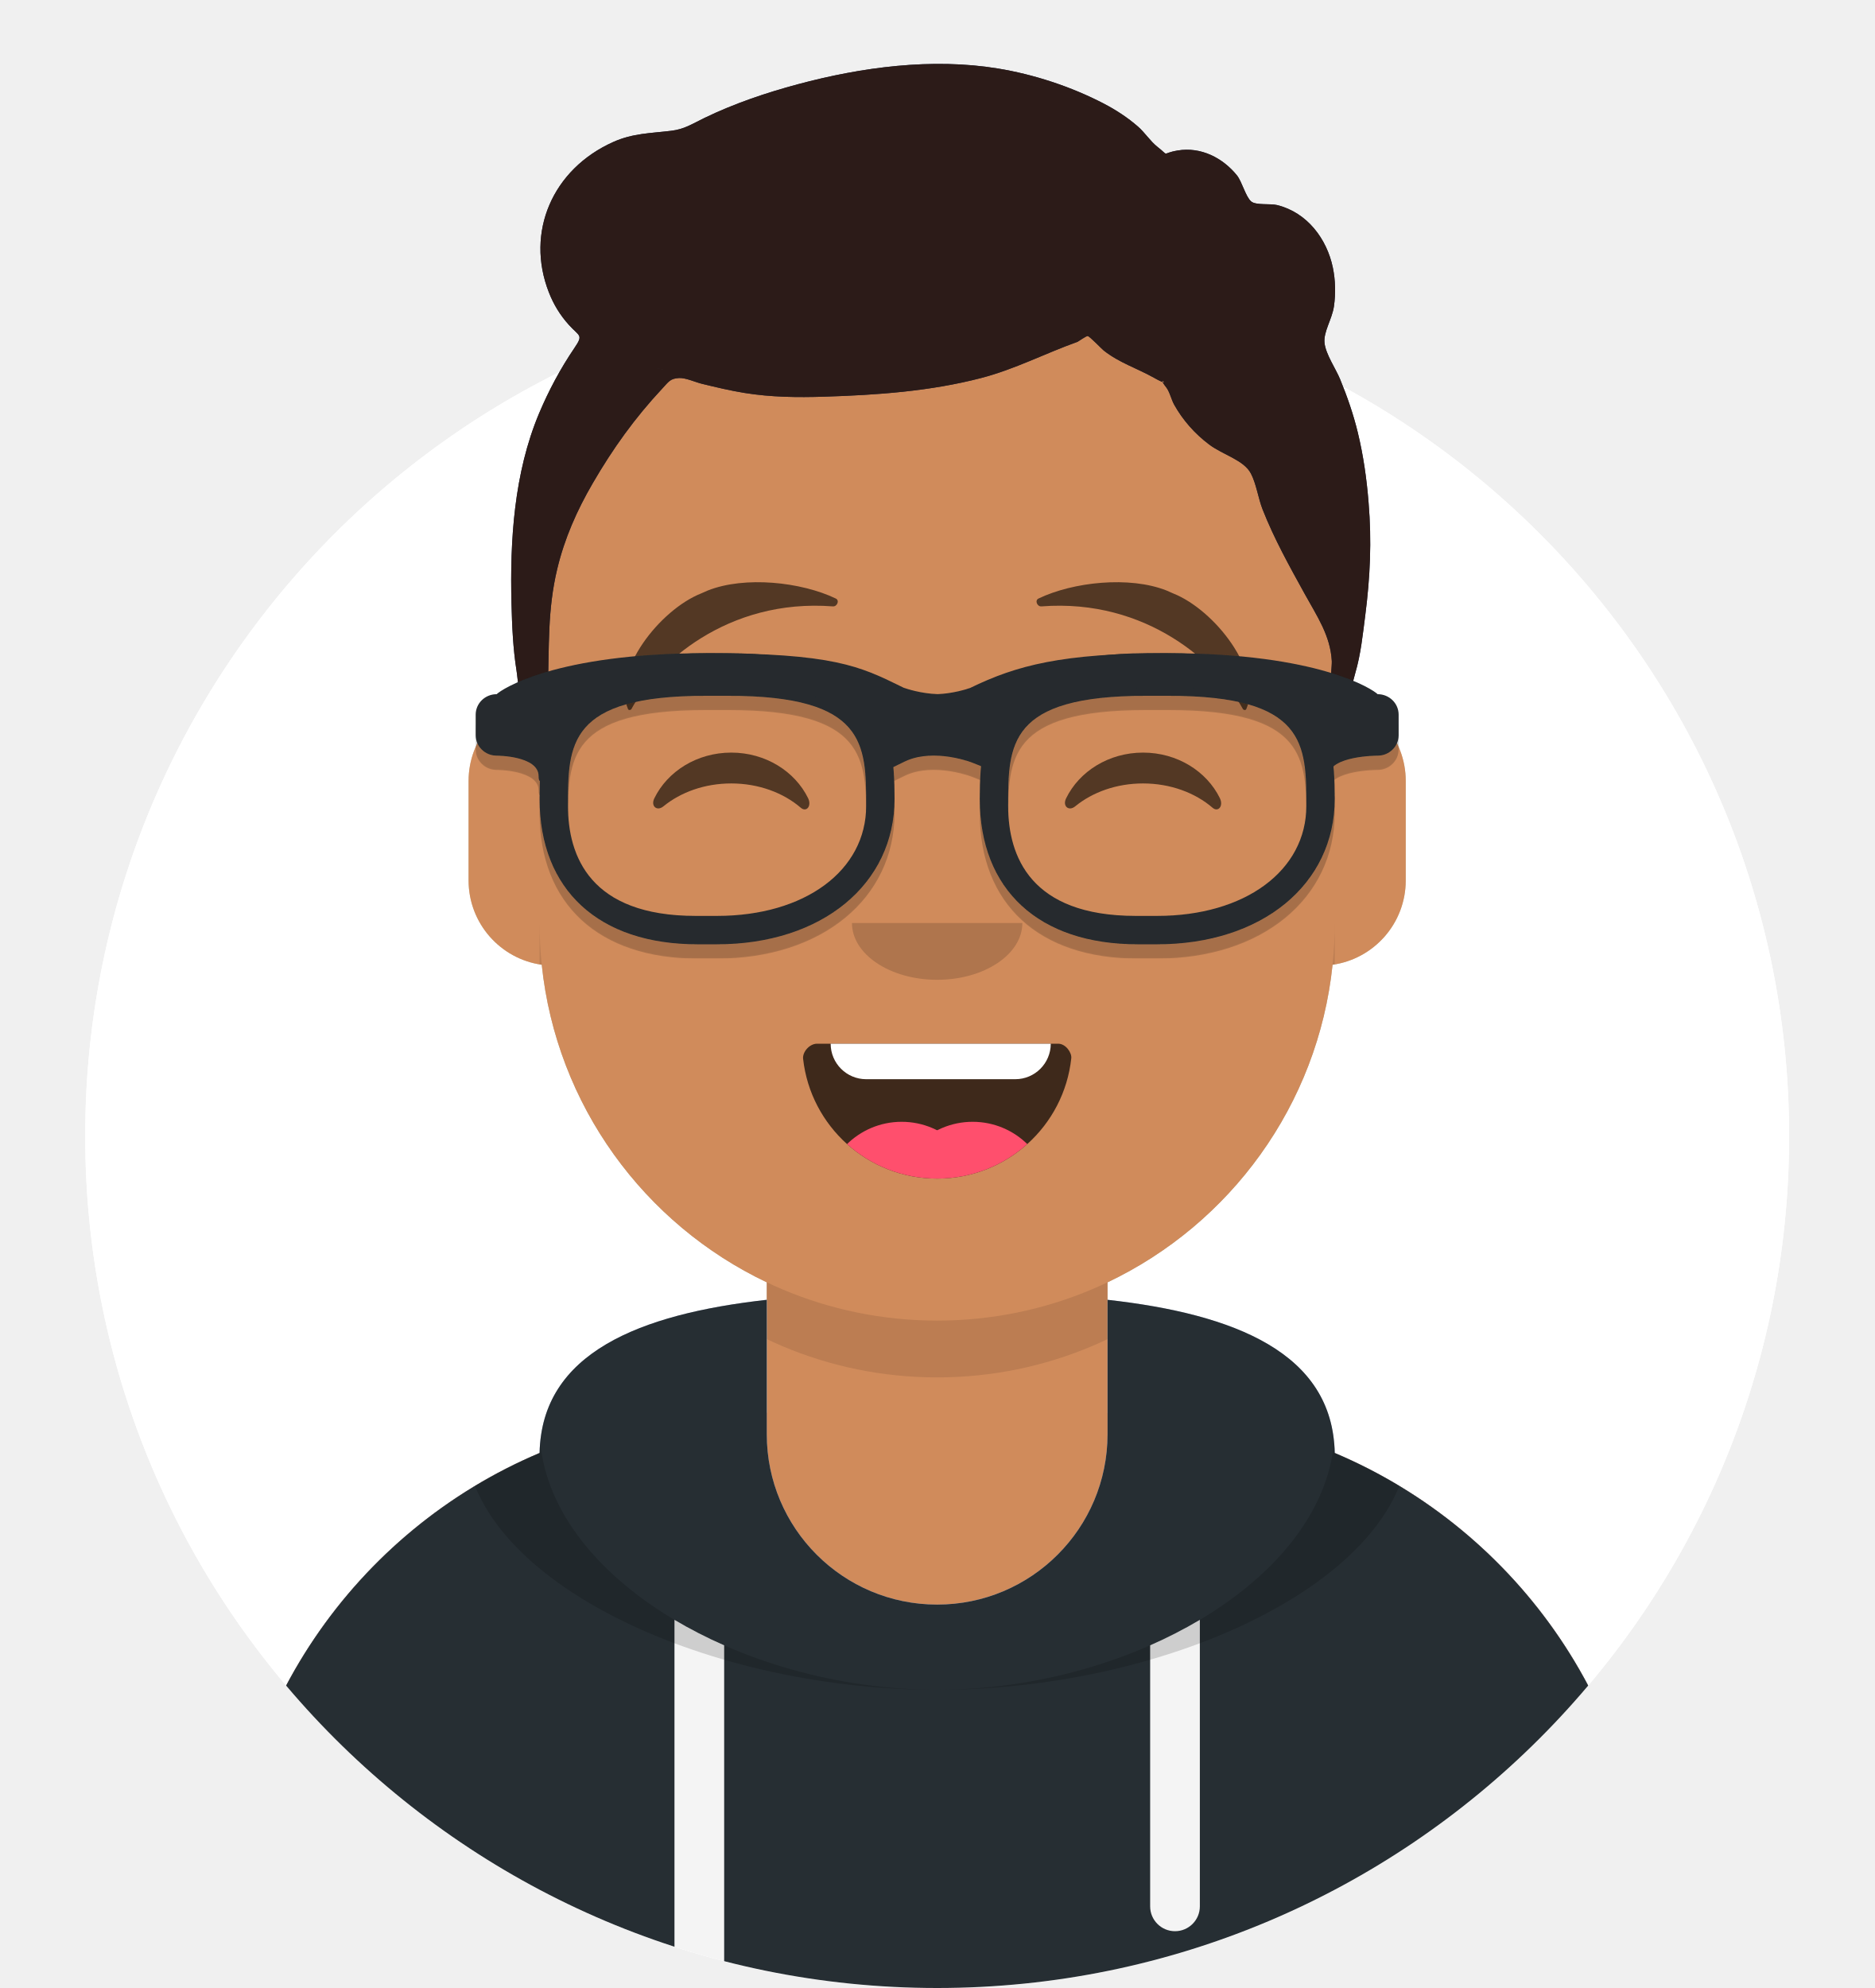
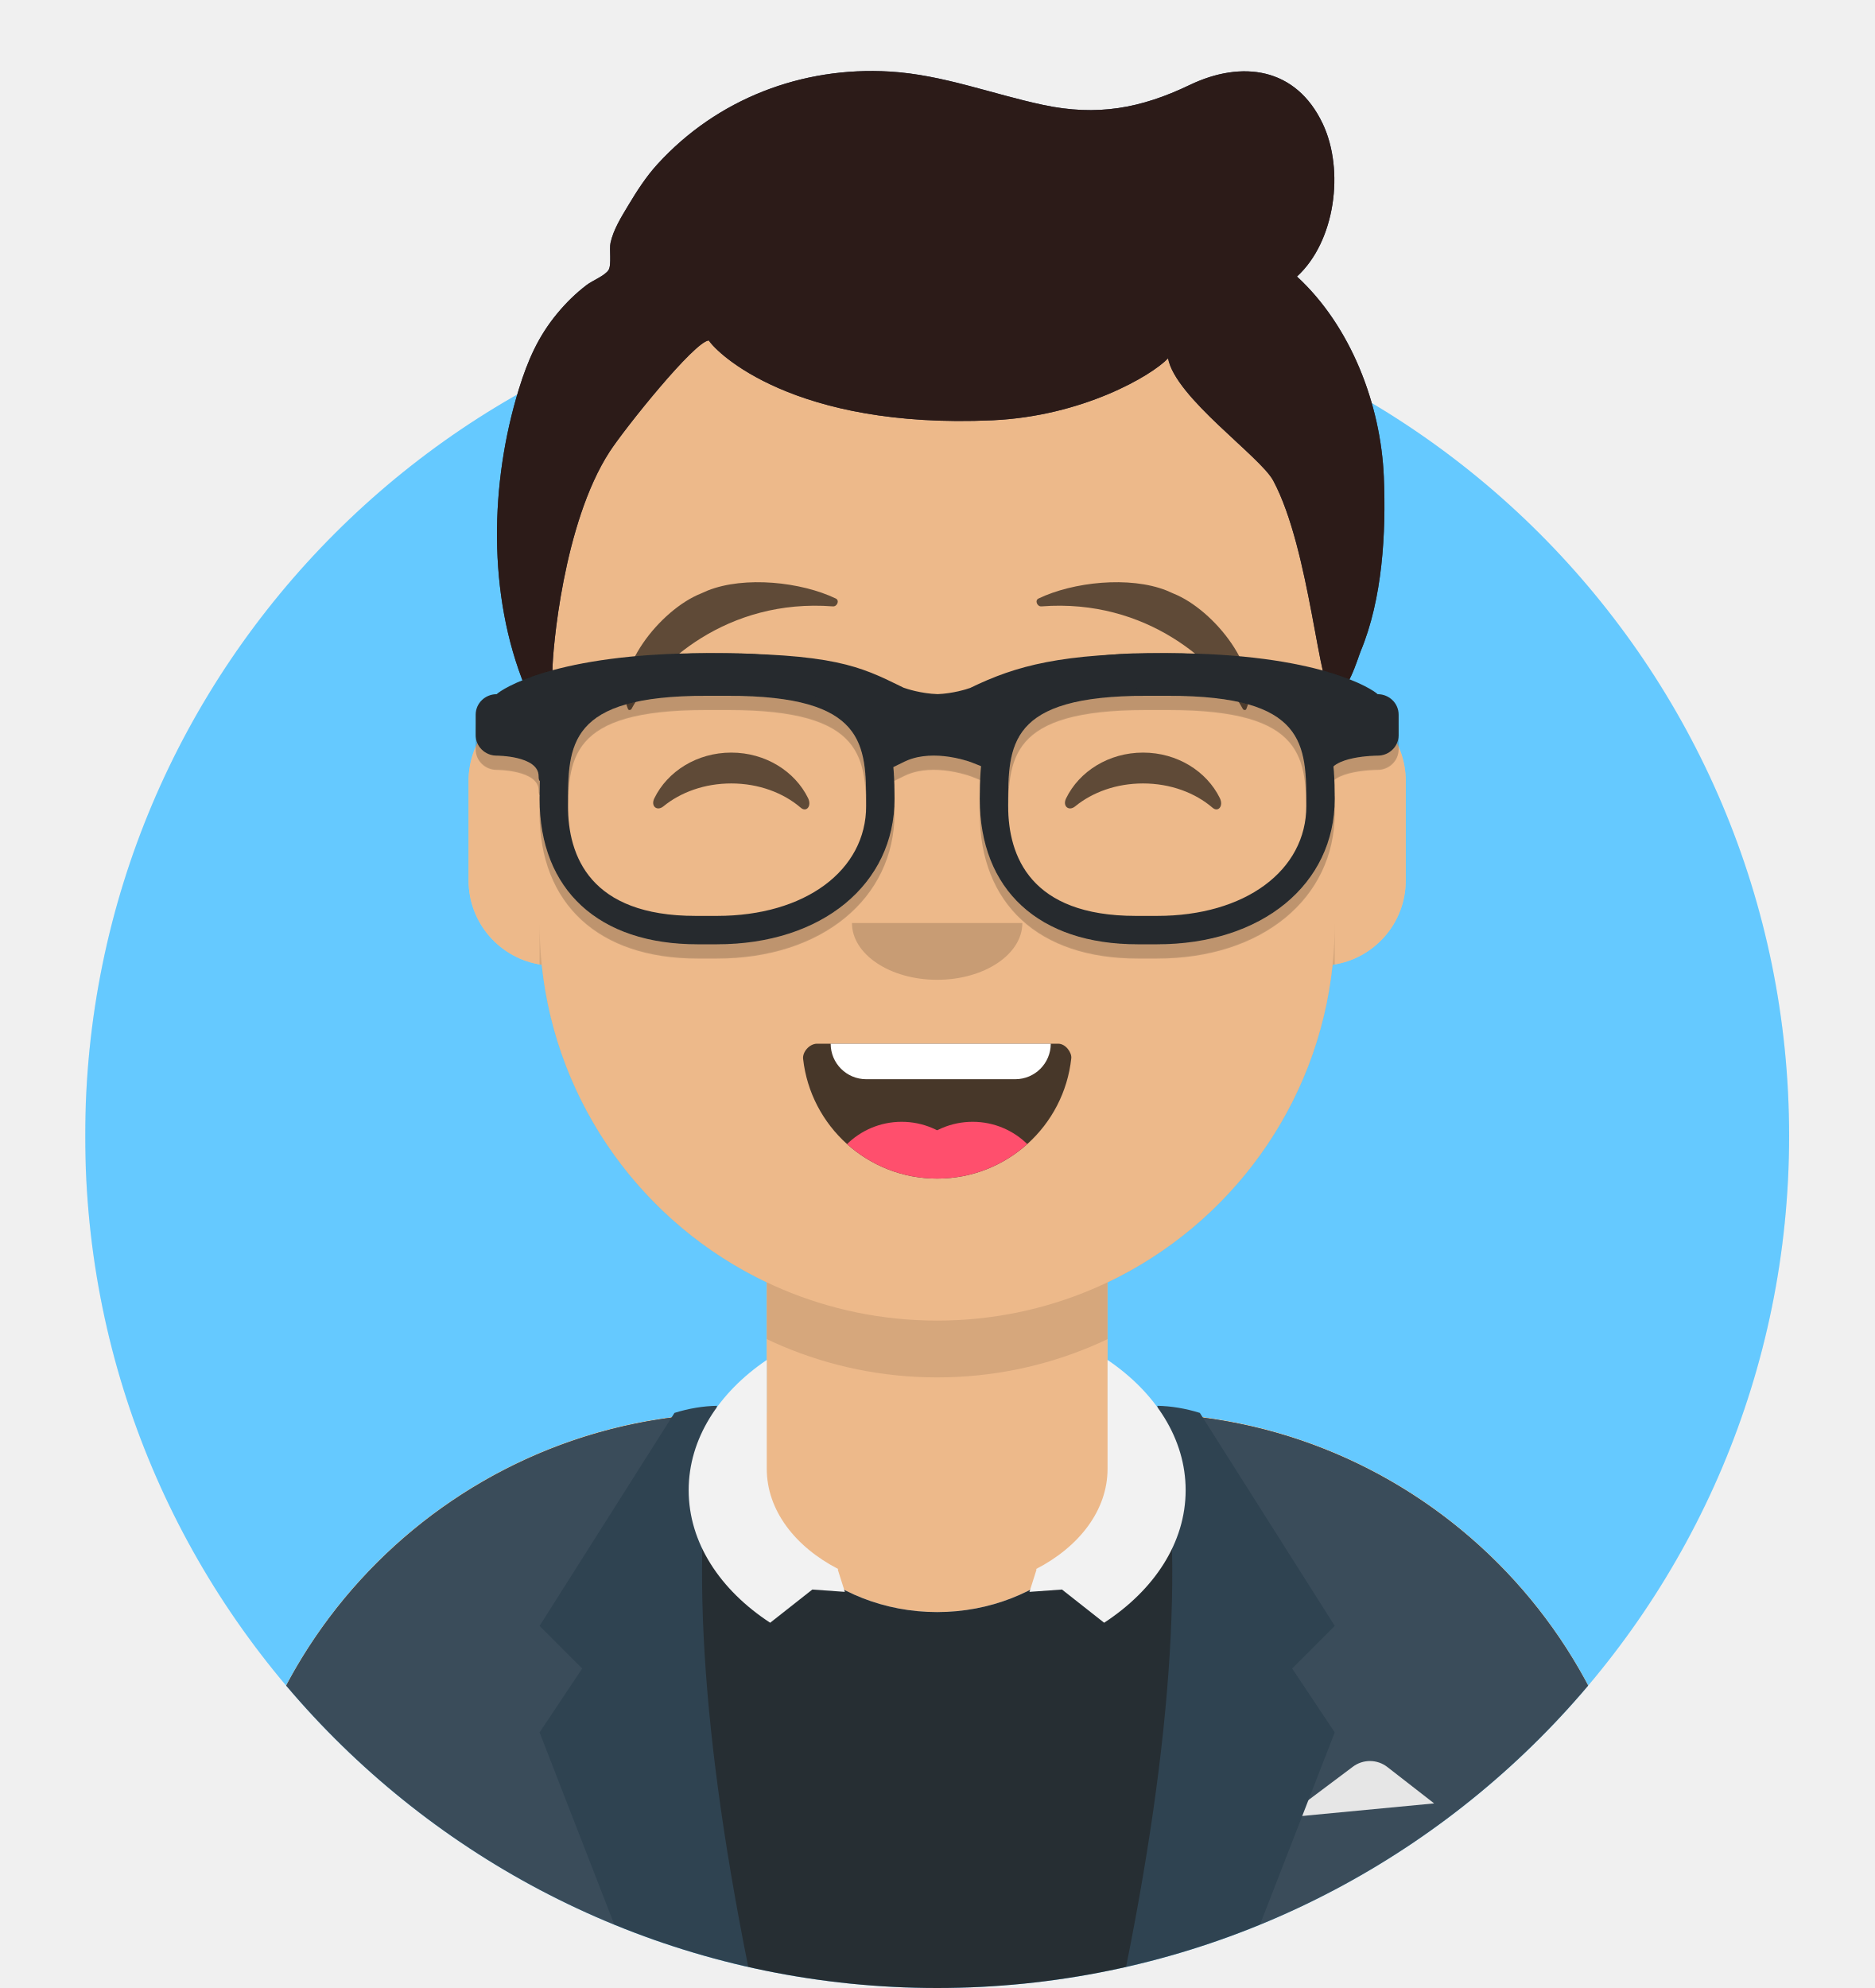
- <svg xmlns="http://www.w3.org/2000/svg" xmlns:xlink="http://www.w3.org/1999/xlink" width="264px" height="280px" viewBox="0 0 264 280" version="1.1" id="svg129">
-   <defs id="defs7">
-     <circle id="path-1" cx="120" cy="120" r="120" />
-     <path d="M12,160 C12,226.274 65.726,280 132,280 C198.274,280 252,226.274 252,160 L264,160 L264,-1.42108547e-14 L-3.19744231e-14,-1.42108547e-14 L-3.19744231e-14,160 L12,160 Z" id="path-3" />
-     <path d="M124,144.611 L124,163 L128,163 L128,163 C167.765,163 200,195.235 200,235 L200,244 L0,244 L0,235 C-4.86974701e-15,195.235 32.235,163 72,163 L72,163 L76,163 L76,144.611 C58.763,136.422 46.372,119.687 44.305,99.881 C38.48,99.058 34,94.052 34,88 L34,74 C34,68.054 38.325,63.118 44,62.166 L44,56 L44,56 C44,25.072 69.072,5.68137151e-15 100,0 L100,0 L100,0 C130.928,-5.68137151e-15 156,25.072 156,56 L156,62.166 C161.675,63.118 166,68.054 166,74 L166,88 C166,94.052 161.52,99.058 155.695,99.881 C153.628,119.687 141.237,136.422 124,144.611 Z" id="path-5" />
+ <svg xmlns="http://www.w3.org/2000/svg" xmlns:xlink="http://www.w3.org/1999/xlink" width="264px" height="280px" viewBox="0 0 264 280" version="1.1">
+   <defs>
+     <circle id="react-path-1" cx="120" cy="120" r="120" />
+     <path d="M12,160 C12,226.274 65.726,280 132,280 C198.274,280 252,226.274 252,160 L264,160 L264,-1.42108547e-14 L-3.19744231e-14,-1.42108547e-14 L-3.19744231e-14,160 L12,160 Z" id="react-path-2" />
+     <path d="M124,144.611 L124,163 L128,163 L128,163 C167.765,163 200,195.235 200,235 L200,244 L0,244 L0,235 C-4.86974701e-15,195.235 32.235,163 72,163 L72,163 L76,163 L76,144.611 C58.763,136.422 46.372,119.687 44.305,99.881 C38.48,99.058 34,94.052 34,88 L34,74 C34,68.054 38.325,63.118 44,62.166 L44,56 L44,56 C44,25.072 69.072,5.68137151e-15 100,0 L100,0 L100,0 C130.928,-5.68137151e-15 156,25.072 156,56 L156,62.166 C161.675,63.118 166,68.054 166,74 L166,88 C166,94.052 161.52,99.058 155.695,99.881 C153.628,119.687 141.237,136.422 124,144.611 Z" id="react-path-3" />
  </defs>
-   <g id="g127" stroke="none" stroke-width="1" fill="none" fill-rule="evenodd">
+   <g id="Avataaar" stroke="none" stroke-width="1" fill="none" fill-rule="evenodd">
    <g transform="translate(-825, -1100)" id="Avataaar/Circle">
-       <g transform="translate(825, 1100)" id="g124">
-         <g id="Circle" stroke-width="1" fill-rule="evenodd" transform="translate(12, 40)" style="fill:#ffffff;fill-opacity:1">
-           <mask id="mask-2" fill="white">
-             <use xlink:href="#path-1" id="use9" />
+       <g transform="translate(825, 1100)">
+         <g id="Circle" stroke-width="1" fill-rule="evenodd" transform="translate(12, 40)">
+           <mask id="react-mask-4" fill="white">
+             <use xlink:href="#react-path-1" />
          </mask>
-           <use id="Circle-Background" fill="#E6E6E6" xlink:href="#path-1" style="fill:#ffffff;fill-opacity:1" />
-           <g id="Color/Palette/Blue-01" mask="url(#mask-2)" fill="#65C9FF" style="fill:#ffffff;fill-opacity:1">
-             <rect id="🖍Color" x="0" y="0" width="240" height="240" style="fill:#ffffff;fill-opacity:1" />
+           <use id="Circle-Background" fill="#E6E6E6" xlink:href="#react-path-1" />
+           <g id="Color/Palette/Blue-01" mask="url(#react-mask-4)" fill="#65C9FF">
+             <rect id="🖍Color" x="0" y="0" width="240" height="240" />
          </g>
        </g>
-         <mask id="mask-4" fill="white">
-           <use xlink:href="#path-3" id="use16" />
+         <mask id="react-mask-5" fill="white">
+           <use xlink:href="#react-path-2" />
        </mask>
        <g id="Mask" />
-         <g id="Avataaar" stroke-width="1" fill-rule="evenodd" mask="url(#mask-4)">
+         <g id="Avataaar" stroke-width="1" fill-rule="evenodd" mask="url(#react-mask-5)">
          <g id="Body" transform="translate(32, 36)">
-             <mask id="mask-6" fill="white">
-               <use xlink:href="#path-5" id="use20" />
+             <mask id="react-mask-6" fill="white">
+               <use xlink:href="#react-path-3" />
            </mask>
-             <use fill="#D0C6AC" xlink:href="#path-5" id="use23" />
-             <g id="Skin/👶🏽-03-Brown" mask="url(#mask-6)" fill="#D08B5B">
-               <g transform="translate(-32, 0)" id="Color">
-                 <rect x="0" y="0" width="264" height="244" id="rect25" />
+             <use fill="#D0C6AC" xlink:href="#react-path-3" />
+             <g id="Skin/👶🏽-03-Brown" mask="url(#react-mask-6)" fill="#EDB98A">
+               <g transform="translate(0, 0)" id="Color">
+                 <rect x="0" y="0" width="264" height="280" />
              </g>
            </g>
-             <path d="M156,79 L156,102 C156,132.928 130.928,158 100,158 C69.072,158 44,132.928 44,102 L44,79 L44,94 C44,124.928 69.072,150 100,150 C130.928,150 156,124.928 156,94 L156,79 Z" id="Neck-Shadow" fill-opacity="0.1" fill="#000000" mask="url(#mask-6)" />
+             <path d="M156,79 L156,102 C156,132.928 130.928,158 100,158 C69.072,158 44,132.928 44,102 L44,79 L44,94 C44,124.928 69.072,150 100,150 C130.928,150 156,124.928 156,94 L156,79 Z" id="Neck-Shadow" fill-opacity="0.1" fill="#000000" mask="url(#react-mask-6)" />
          </g>
-           <g id="Clothing/Hoodie" transform="translate(0, 170)">
-             <defs id="defs32">
-               <path d="M108,13.071 C90.081,15.076 76.28,20.552 76.004,34.645 C50.146,45.568 32,71.165 32,100.999 L32,100.999 L32,110 L232,110 L232,100.999 C232,71.165 213.854,45.568 187.996,34.645 C187.72,20.552 173.919,15.076 156,13.071 L156,32 L156,32 C156,45.255 145.255,56 132,56 L132,56 C118.745,56 108,45.255 108,32 L108,13.071 Z" id="react-path-169" />
+           <g id="Clothing/Blazer-+-Sweater" transform="translate(0, 170)">
+             <defs>
+               <path d="M105.192,29.052 L104,29.052 L104,29.052 C64.235,29.052 32,61.287 32,101.052 L32,110 L232,110 L232,101.052 C232,61.287 199.765,29.052 160,29.052 L160,29.052 L158.808,29.052 C158.935,30.035 159,31.036 159,32.052 C159,45.859 146.912,57.052 132,57.052 C117.088,57.052 105,45.859 105,32.052 C105,31.036 105.065,30.035 105.192,29.052 Z" id="react-path-1289" />
            </defs>
-             <mask id="react-mask-170" fill="white">
-               <use xlink:href="#react-path-169" id="use34" />
+             <mask id="react-mask-1290" fill="white">
+               <use xlink:href="#react-path-1289" />
            </mask>
-             <use id="Hoodie" fill="#B7C1DB" fill-rule="evenodd" xlink:href="#react-path-169" />
-             <g id="Color/Palette/Gray-01" mask="url(#react-mask-170)" fill-rule="evenodd" fill="#262E33">
-               <rect id="rect38" x="0" y="0" width="264" height="110" />
+             <use id="Clothes" fill="#E6E6E6" fill-rule="evenodd" xlink:href="#react-path-1289" />
+             <g id="Color/Palette/Black" mask="url(#react-mask-1290)" fill-rule="evenodd" fill="#262E33">
+               <rect id="🖍Color" x="0" y="0" width="264" height="110" />
            </g>
-             <path d="M102,61.739 L102,110 L95,110 L95,58.15 C97.204,59.46 99.547,60.661 102,61.739 Z M169,58.15 L169,98.5 C169,100.433 167.433,102 165.5,102 C163.567,102 162,100.433 162,98.5 L162,61.739 C164.453,60.661 166.796,59.46 169,58.15 Z" id="Straps" fill="#F4F4F4" fill-rule="evenodd" mask="url(#react-mask-170)" />
-             <path d="M90.96,12.724 C75.909,15.571 65.5,21.243 65.5,32.308 C65.5,52.02 98.538,68 132,68 C165.462,68 198.5,52.02 198.5,32.308 C198.5,21.243 188.091,15.571 173.04,12.724 C182.125,16.074 188,21.706 188,31.077 C188,51.469 160.179,68 132,68 C103.821,68 76,51.469 76,31.077 C76,21.706 81.875,16.074 90.96,12.724 Z" id="Shadow" fill-opacity="0.16" fill="#000000" fill-rule="evenodd" mask="url(#react-mask-170)" />
+             <g id="Blazer" stroke-width="1" fill-rule="evenodd" transform="translate(32, 28)">
+               <path d="M68.785,1.122 C30.512,2.804 1.24427139e-14,34.365 0,73.052 L0,82 L69.362,82 C65.961,69.92 64,55.709 64,40.5 C64,26.173 65.74,12.731 68.785,1.122 Z M131.638,82 L200,82 L200,73.052 C200,34.707 170.025,3.363 132.229,1.174 C135.265,12.771 137,26.194 137,40.5 C137,55.709 135.039,69.92 131.638,82 Z" id="Saco" fill="#3A4C5A" />
+               <path d="M149,58 L158.556,50.833 L158.556,50.833 C159.999,49.751 161.988,49.768 163.412,50.876 L170,56 L149,58 Z" id="Pocket-hanky" fill="#E6E6E6" />
+               <path d="M69,1.13686838e-13 C65,19.333 66.667,46.667 74,82 L58,82 L44,46 L50,37 L44,31 L63,1 C65.028,0.369 67.028,0.036 69,1.13686838e-13 Z" id="Wing" fill="#2F4351" />
+               <path d="M151,1.13686838e-13 C147,19.333 148.667,46.667 156,82 L140,82 L126,46 L132,37 L126,31 L145,1 C147.028,0.369 149.028,0.036 151,1.13686838e-13 Z" id="Wing" fill="#2F4351" transform="translate(141, 41) scale(-1, 1) translate(-141, -41) " />
+             </g>
+             <path d="M156,21.539 C162.772,26.136 167,32.656 167,39.888 C167,47.289 162.572,53.945 155.52,58.556 L149.579,53.876 L145,54.208 L146,51.057 L145.922,50.996 C152.022,47.853 156,42.7 156,36.877 L156,21.539 Z M108,21.539 C101.228,26.136 97,32.656 97,39.888 C97,47.289 101.428,53.945 108.48,58.556 L114.421,53.876 L119,54.208 L118,51.057 L118.078,50.996 C111.978,47.853 108,42.7 108,36.877 L108,21.539 Z" id="Collar" fill="#F2F2F2" fill-rule="evenodd" />
          </g>
          <g id="Face" transform="translate(76, 82)" fill="#000000">
            <g id="Mouth/Smile" transform="translate(2, 52)">
-               <defs id="defs45">
-                 <path d="M35.118,15.128 C36.176,24.62 44.226,32 54,32 C63.804,32 71.874,24.574 72.892,15.04 C72.974,14.273 72.117,13 71.043,13 C56.149,13 44.738,13 37.087,13 C36.007,13 35.012,14.178 35.118,15.128 Z" id="react-path-175" />
+               <defs>
+                 <path d="M35.118,15.128 C36.176,24.62 44.226,32 54,32 C63.804,32 71.874,24.574 72.892,15.04 C72.974,14.273 72.117,13 71.043,13 C56.149,13 44.738,13 37.087,13 C36.007,13 35.012,14.178 35.118,15.128 Z" id="react-path-1397" />
              </defs>
-               <mask id="react-mask-176" fill="white">
-                 <use xlink:href="#react-path-175" id="use47" />
+               <mask id="react-mask-1398" fill="white">
+                 <use xlink:href="#react-path-1397" />
              </mask>
-               <use id="Mouth" fill-opacity="0.7" fill="#000000" fill-rule="evenodd" xlink:href="#react-path-175" />
-               <rect id="Teeth" fill="#FFFFFF" fill-rule="evenodd" mask="url(#react-mask-176)" x="39" y="2" width="31" height="16" rx="5" />
-               <g id="Tongue" stroke-width="1" fill-rule="evenodd" mask="url(#react-mask-176)" fill="#FF4F6D">
-                 <g transform="translate(38, 24)" id="g56">
-                   <circle cx="11" cy="11" r="11" id="circle52" />
-                   <circle cx="21" cy="11" r="11" id="circle54" />
+               <use id="Mouth" fill-opacity="0.7" fill="#000000" fill-rule="evenodd" xlink:href="#react-path-1397" />
+               <rect id="Teeth" fill="#FFFFFF" fill-rule="evenodd" mask="url(#react-mask-1398)" x="39" y="2" width="31" height="16" rx="5" />
+               <g id="Tongue" stroke-width="1" fill-rule="evenodd" mask="url(#react-mask-1398)" fill="#FF4F6D">
+                 <g transform="translate(38, 24)">
+                   <circle cx="11" cy="11" r="11" />
+                   <circle cx="21" cy="11" r="11" />
                </g>
              </g>
            </g>
            <g id="Nose/Default" transform="translate(28, 40)" fill-opacity="0.16">
              <path d="M16,8 C16,12.418 21.373,16 28,16 L28,16 C34.627,16 40,12.418 40,8" id="Nose" />
            </g>
            <g id="Eyes/Happy-😁" transform="translate(0, 8)" fill-opacity="0.6">
              <path d="M16.16,22.447 C18.007,18.649 22.164,16 26.998,16 C31.814,16 35.959,18.63 37.815,22.407 C38.367,23.529 37.582,24.447 36.791,23.767 C34.34,21.66 30.859,20.344 26.998,20.344 C23.257,20.344 19.874,21.579 17.438,23.572 C16.547,24.3 15.62,23.558 16.16,22.447 Z" id="Squint" />
-               <path d="M74.16,22.447 C76.007,18.649 80.164,16 84.998,16 C89.814,16 93.959,18.63 95.815,22.407 C96.367,23.529 95.582,24.447 94.791,23.767 C92.34,21.66 88.859,20.344 84.998,20.344 C81.257,20.344 77.874,21.579 75.438,23.572 C74.547,24.3 73.62,23.558 74.16,22.447 Z" id="path63" />
+               <path d="M74.16,22.447 C76.007,18.649 80.164,16 84.998,16 C89.814,16 93.959,18.63 95.815,22.407 C96.367,23.529 95.582,24.447 94.791,23.767 C92.34,21.66 88.859,20.344 84.998,20.344 C81.257,20.344 77.874,21.579 75.438,23.572 C74.547,24.3 73.62,23.558 74.16,22.447 Z" id="Squint" />
            </g>
            <g id="Eyebrow/Natural/Raised-Excited-Natural" fill-opacity="0.6">
              <path d="M22.766,1.578 L23.677,1.176 C28.919,-0.905 36.865,-0.033 41.723,2.299 C42.29,2.571 41.902,3.452 41.321,3.407 C26.402,2.256 16.358,11.553 12.946,17.847 C12.845,18.034 12.539,18.055 12.464,17.881 C10.156,12.562 16.913,3.896 22.766,1.578 Z" id="Eye-Browse-Reddit" />
-               <path d="M80.766,1.578 L81.677,1.176 C86.919,-0.905 94.865,-0.033 99.723,2.299 C100.29,2.571 99.902,3.452 99.321,3.407 C84.402,2.256 74.358,11.553 70.946,17.847 C70.845,18.034 70.539,18.055 70.464,17.881 C68.156,12.562 74.913,3.896 80.766,1.578 Z" id="path67" transform="translate(85, 9) scale(-1, 1) translate(-85, -9) " />
+               <path d="M80.766,1.578 L81.677,1.176 C86.919,-0.905 94.865,-0.033 99.723,2.299 C100.29,2.571 99.902,3.452 99.321,3.407 C84.402,2.256 74.358,11.553 70.946,17.847 C70.845,18.034 70.539,18.055 70.464,17.881 C68.156,12.562 74.913,3.896 80.766,1.578 Z" id="Eye-Browse-Reddit" transform="translate(85, 9) scale(-1, 1) translate(-85, -9) " />
            </g>
          </g>
          <g id="Top" stroke-width="1" fill-rule="evenodd">
-             <defs id="defs84">
-               <rect id="react-path-165" x="0" y="0" width="264" height="280" />
-               <path d="M94.252,52.022 C94.375,51.968 94.07,51.947 93.336,51.96 C94.228,51.958 94.533,51.979 94.252,52.022 M86.117,36.302 C86.115,36.282 86.134,36.453 86.117,36.302 M193.765,70.766 C193.501,67.449 193.033,64.152 192.247,60.911 C191.622,58.335 190.769,55.878 189.76,53.42 C189.151,51.935 187.728,49.896 187.56,48.294 C187.395,46.717 188.627,44.969 188.889,43.132 C189.144,41.345 189.101,39.465 188.734,37.694 C187.901,33.671 185.14,29.93 180.877,28.881 C179.925,28.647 177.913,28.936 177.241,28.382 C176.47,27.746 175.933,25.581 175.235,24.712 C173.244,22.236 170.14,20.642 166.866,21.198 C164.455,21.607 165.839,22.105 164.032,20.686 C163.027,19.898 162.276,18.693 161.3,17.839 C159.833,16.556 158.15,15.458 156.408,14.557 C151.851,12.199 146.654,10.485 141.564,9.649 C132.279,8.125 122.369,9.454 113.369,11.869 C108.89,13.07 104.382,14.595 100.222,16.612 C98.439,17.476 97.409,18.194 95.549,18.42 C92.621,18.777 90.14,18.759 87.366,20.001 C78.83,23.823 74.985,32.69 78.307,41.175 C78.975,42.882 79.88,44.38 81.127,45.759 C82.647,47.439 83.198,47.109 81.888,49.041 C79.929,51.931 78.278,55.013 76.933,58.213 C73.404,66.615 72.814,76.077 73.044,85.037 C73.124,88.174 73.259,91.35 73.753,94.456 C73.967,95.801 74.027,98.329 75.035,99.327 C75.547,99.833 76.276,100.115 77.004,99.914 C78.713,99.44 78.125,98.179 78.165,97.008 C78.365,91.124 78.095,85.919 79.494,80.106 C80.528,75.812 82.25,71.911 84.483,68.071 C87.321,63.187 90.386,58.898 94.29,54.716 C95.207,53.732 95.408,53.315 96.639,53.244 C97.571,53.19 98.934,53.828 99.84,54.049 C101.838,54.536 103.839,55.017 105.873,55.345 C109.613,55.948 113.317,55.989 117.09,55.87 C124.516,55.638 131.975,55.117 139.175,53.247 C143.957,52.005 148.197,49.776 152.777,48.142 C152.859,48.113 154.007,47.295 154.208,47.328 C154.489,47.375 156.185,49.154 156.471,49.378 C158.697,51.124 161.138,51.857 163.541,53.208 C166.505,54.875 163.635,52.49 165.269,54.567 C165.746,55.172 165.99,56.293 166.372,56.978 C167.588,59.161 169.28,61.08 171.303,62.602 C173.258,64.073 176.196,64.783 177.193,66.697 C177.962,68.174 178.221,70.181 178.841,71.758 C180.469,75.893 182.618,79.749 184.767,83.644 C186.499,86.783 188.392,89.525 188.585,93.112 C188.652,94.36 187.464,101.849 190.358,99.572 C190.787,99.234 191.711,95.416 191.901,94.768 C192.673,92.135 192.947,89.387 193.296,86.682 C193.99,81.302 194.219,76.184 193.765,70.766" id="react-path-164" />
-               <filter x="-0.8%" y="-2.0%" width="101.5%" height="108.0%" filterUnits="objectBoundingBox" id="react-filter-161">
-                 <feOffset dx="0" dy="2" in="SourceAlpha" result="shadowOffsetOuter1" id="feOffset73" />
-                 <feColorMatrix values="0 0 0 0 0   0 0 0 0 0   0 0 0 0 0  0 0 0 0.16 0" type="matrix" in="shadowOffsetOuter1" result="shadowMatrixOuter1" id="feColorMatrix75" />
-                 <feMerge id="feMerge81">
-                   <feMergeNode in="shadowMatrixOuter1" id="feMergeNode77" />
-                   <feMergeNode in="SourceGraphic" id="feMergeNode79" />
+             <defs>
+               <rect id="react-path-1125" x="0" y="0" width="264" height="280" />
+               <path d="M183.68,38.949 C189.086,33.999 190.387,23.962 187.318,17.449 C183.549,9.454 175.901,8.452 168.572,11.969 C161.664,15.284 155.515,16.388 147.95,14.782 C140.692,13.241 133.806,10.523 126.303,10.076 C113.978,9.343 102.003,13.915 93.603,23.129 C92,24.887 90.709,26.897 89.488,28.934 C88.512,30.564 87.411,32.313 86.995,34.192 C86.797,35.086 87.165,37.29 86.72,38.022 C86.239,38.812 84.424,39.537 83.651,40.124 C82.084,41.313 80.727,42.654 79.471,44.171 C76.805,47.393 75.338,50.758 74.103,54.743 C70.001,67.988 69.653,83.741 74.957,96.747 C75.664,98.481 77.855,102.099 79.143,98.385 C79.398,97.651 78.809,95.191 78.81,94.45 C78.815,91.73 80.316,73.721 86.857,63.633 C88.986,60.349 98.83,48.052 100.841,47.954 C101.906,49.646 112.721,60.462 140.783,59.195 C153.445,58.623 163.183,52.934 165.521,50.468 C166.549,56.001 178.513,64.284 180.336,67.692 C185.603,77.538 186.771,97.996 188.781,97.957 C190.791,97.919 192.234,92.72 192.648,91.727 C195.72,84.352 196.243,75.095 195.915,67.168 C195.488,56.966 191.277,45.942 183.68,38.949 Z" id="react-path-1124" />
+               <filter x="-0.8%" y="-2.0%" width="101.5%" height="108.0%" filterUnits="objectBoundingBox" id="react-filter-1121">
+                 <feOffset dx="0" dy="2" in="SourceAlpha" result="shadowOffsetOuter1" />
+                 <feColorMatrix values="0 0 0 0 0   0 0 0 0 0   0 0 0 0 0  0 0 0 0.16 0" type="matrix" in="shadowOffsetOuter1" result="shadowMatrixOuter1" />
+                 <feMerge>
+                   <feMergeNode in="shadowMatrixOuter1" />
+                   <feMergeNode in="SourceGraphic" />
                </feMerge>
              </filter>
            </defs>
-             <mask id="react-mask-163" fill="white">
-               <use xlink:href="#react-path-165" id="use86" />
+             <mask id="react-mask-1123" fill="white">
+               <use xlink:href="#react-path-1125" />
            </mask>
-             <g id="g89" />
-             <g id="Top/Short-Hair/Short-Curly" mask="url(#react-mask-163)">
-               <g transform="translate(-1, 0)" id="g119">
-                 <mask id="react-mask-162" fill="white">
-                   <use xlink:href="#react-path-164" id="use91" />
+             <g id="Mask" />
+             <g id="Top/Short-Hair/Short-Waved" mask="url(#react-mask-1123)">
+               <g transform="translate(-1, 0)">
+                 <mask id="react-mask-1122" fill="white">
+                   <use xlink:href="#react-path-1124" />
                </mask>
-                 <use id="Short-Hair" stroke="none" fill="#28354B" fill-rule="evenodd" xlink:href="#react-path-164" />
-                 <g id="g99" mask="url(#react-mask-162)" fill="#2C1B18">
-                   <g transform="translate(0, 0) " id="g97">
-                     <rect x="0" y="0" width="264" height="280" id="rect95" />
+                 <use id="Short-Hair" stroke="none" fill="#28354B" fill-rule="evenodd" xlink:href="#react-path-1124" />
+                 <g id="Skin/👶🏽-03-Brown" mask="url(#react-mask-1122)" fill="#2C1B18">
+                   <g transform="translate(0, 0) " id="Color">
+                     <rect x="0" y="0" width="264" height="280" />
                  </g>
                </g>
                <g id="Top/_Resources/Prescription-02" fill="none" transform="translate(62, 85)" stroke-width="1">
-                   <defs id="defs112">
-                     <filter x="0" y="0" width="1" height="1.049" filterUnits="objectBoundingBox" id="react-filter-166">
-                       <feOffset dx="0" dy="2" in="SourceAlpha" result="shadowOffsetOuter1" id="feOffset101" />
-                       <feColorMatrix values="0 0 0 0 0   0 0 0 0 0   0 0 0 0 0  0 0 0 0.2 0" type="matrix" in="shadowOffsetOuter1" result="shadowMatrixOuter1" id="feColorMatrix103" />
-                       <feMerge id="feMerge109">
-                         <feMergeNode in="shadowMatrixOuter1" id="feMergeNode105" />
-                         <feMergeNode in="SourceGraphic" id="feMergeNode107" />
+                   <defs>
+                     <filter x="-0.8%" y="-2.4%" width="101.5%" height="109.8%" filterUnits="objectBoundingBox" id="react-filter-1183">
+                       <feOffset dx="0" dy="2" in="SourceAlpha" result="shadowOffsetOuter1" />
+                       <feColorMatrix values="0 0 0 0 0   0 0 0 0 0   0 0 0 0 0  0 0 0 0.2 0" type="matrix" in="shadowOffsetOuter1" result="shadowMatrixOuter1" />
+                       <feMerge>
+                         <feMergeNode in="shadowMatrixOuter1" />
+                         <feMergeNode in="SourceGraphic" />
                      </feMerge>
                    </filter>
                  </defs>
-                   <g id="Wayfarers" filter="url(#react-filter-166)" transform="translate(6, 7)" fill="#252C2F">
+                   <g id="Wayfarers" filter="url(#react-filter-1183)" transform="translate(6, 7)" fill="#252C2F">
                    <path d="M34,41 L31.242,41 C17.315,41 9,33.336 9,20.5 C9,10.127 10.817,0 32.53,0 L35.47,0 C57.183,0 59,10.127 59,20.5 C59,32.569 48.721,41 34,41 Z M32.385,6 C13,6 13,12.841 13,21.502 C13,28.572 16.116,37 30.971,37 L34,37 C46.365,37 55,30.627 55,21.502 C55,12.841 55,6 35.615,6 L32.385,6 Z" id="Left" fill-rule="nonzero" />
                    <path d="M96,41 L93.242,41 C79.315,41 71,33.336 71,20.5 C71,10.127 72.817,0 94.53,0 L97.47,0 C119.183,0 121,10.127 121,20.5 C121,32.569 110.721,41 96,41 Z M94.385,6 C75,6 75,12.841 75,21.502 C75,28.572 78.119,37 92.971,37 L96,37 C108.365,37 117,30.627 117,21.502 C117,12.841 117,6 97.615,6 L94.385,6 Z" id="Right" fill-rule="nonzero" />
                    <path d="M2.955,5.772 C3.646,5.096 11.21,0 32.5,0 C50.351,0 54.13,1.853 59.85,4.652 L60.269,4.859 C60.667,4.999 62.7,5.69 65.079,5.766 C67.246,5.673 69.1,5.085 69.642,4.897 C76.17,1.722 82.561,0 97.5,0 C118.79,0 126.354,5.096 127.045,5.772 C128.679,5.772 130,7.062 130,8.657 L130,11.543 C130,13.139 128.679,14.429 127.045,14.429 C127.045,14.429 120.144,14.429 120.144,17.315 C120.144,20.2 118.182,13.139 118.182,11.543 L118.182,8.732 C114.579,7.353 108.128,4.786 97.5,4.786 C85.658,4.786 79.761,6.886 74.702,8.971 L74.759,9.108 L74.756,11.094 L72.539,16.444 L69.8,15.361 C69.556,15.264 69.028,15.09 68.296,14.91 C66.256,14.407 64.159,14.254 62.304,14.634 C61.624,14.774 60.992,14.984 60.413,15.267 L57.77,16.558 L55.127,11.396 L55.244,9.102 L55.325,8.907 C50.962,6.874 46.939,4.786 32.5,4.786 C21.872,4.786 15.422,7.352 11.818,8.731 L11.818,11.543 C11.818,13.139 8.864,20.2 8.864,17.315 C8.864,14.429 2.955,14.429 2.955,14.429 C1.324,14.429 0,13.139 0,11.543 L0,8.657 C0,7.062 1.324,5.772 2.955,5.772 Z" id="Stuff" fill-rule="nonzero" />
                  </g>
                </g>
              </g>
            </g>
          </g>
        </g>
      </g>
    </g>
  </g>
</svg>
